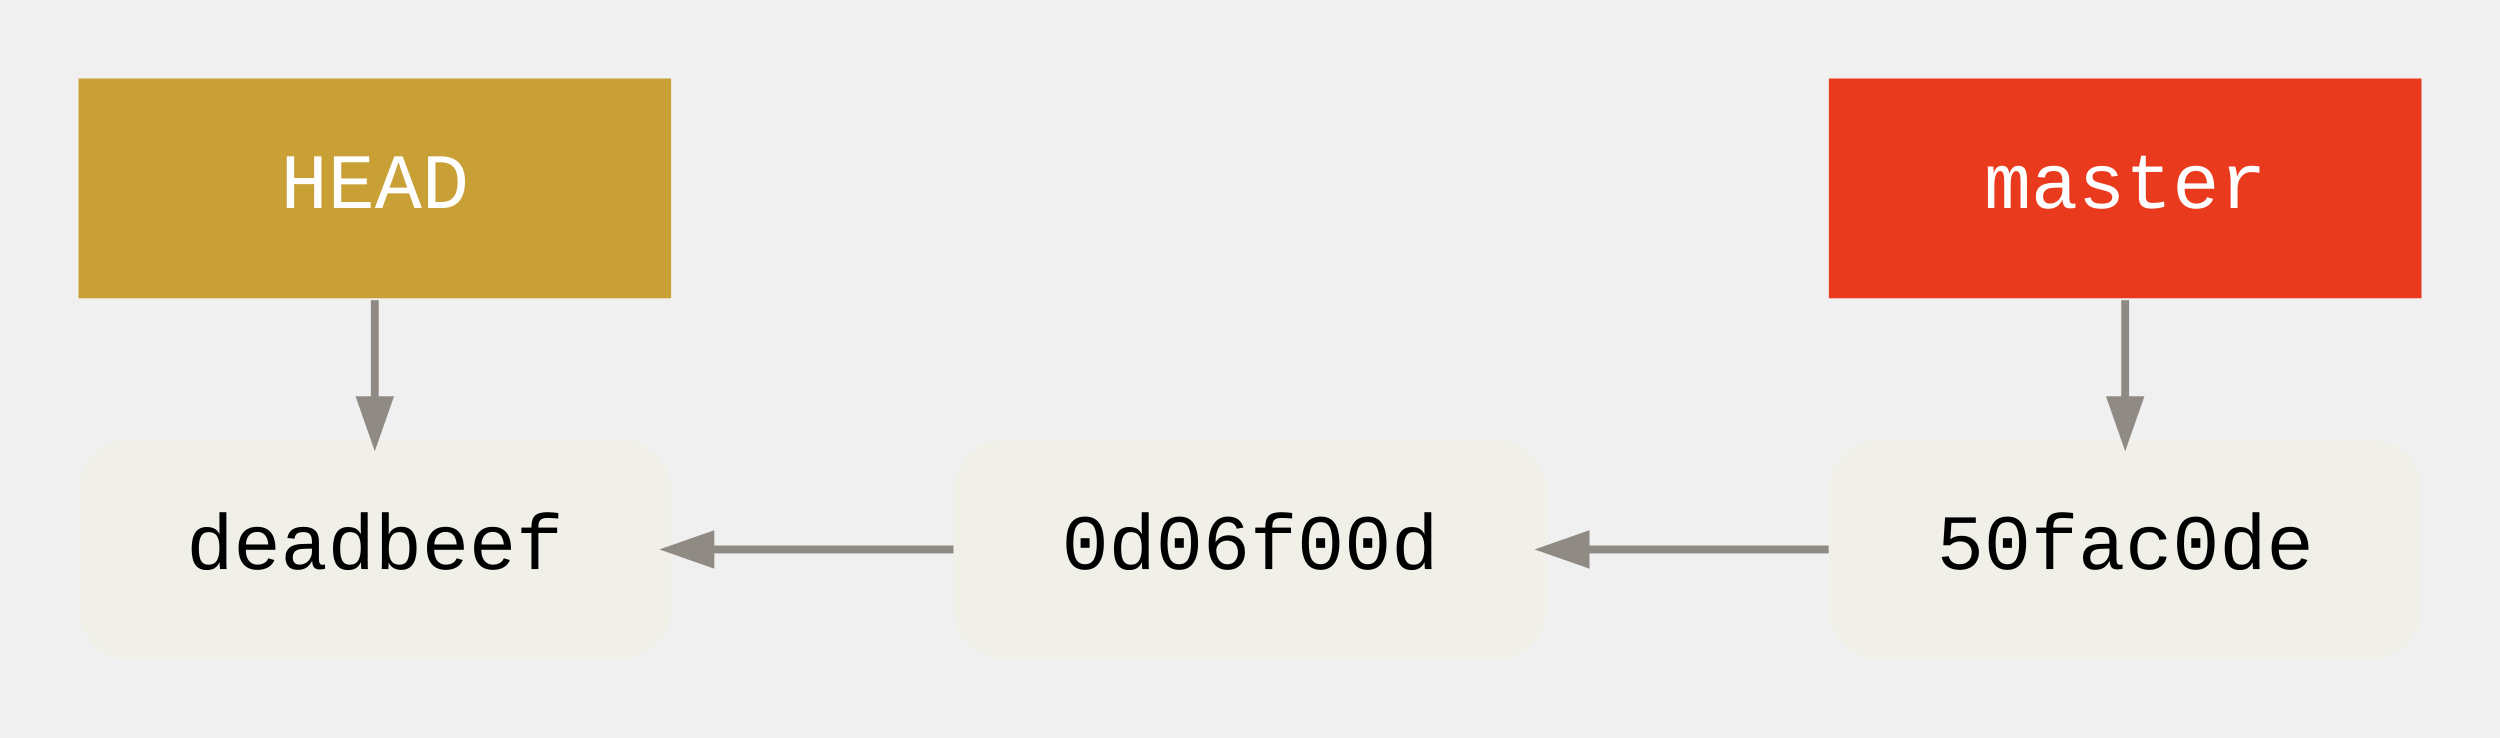
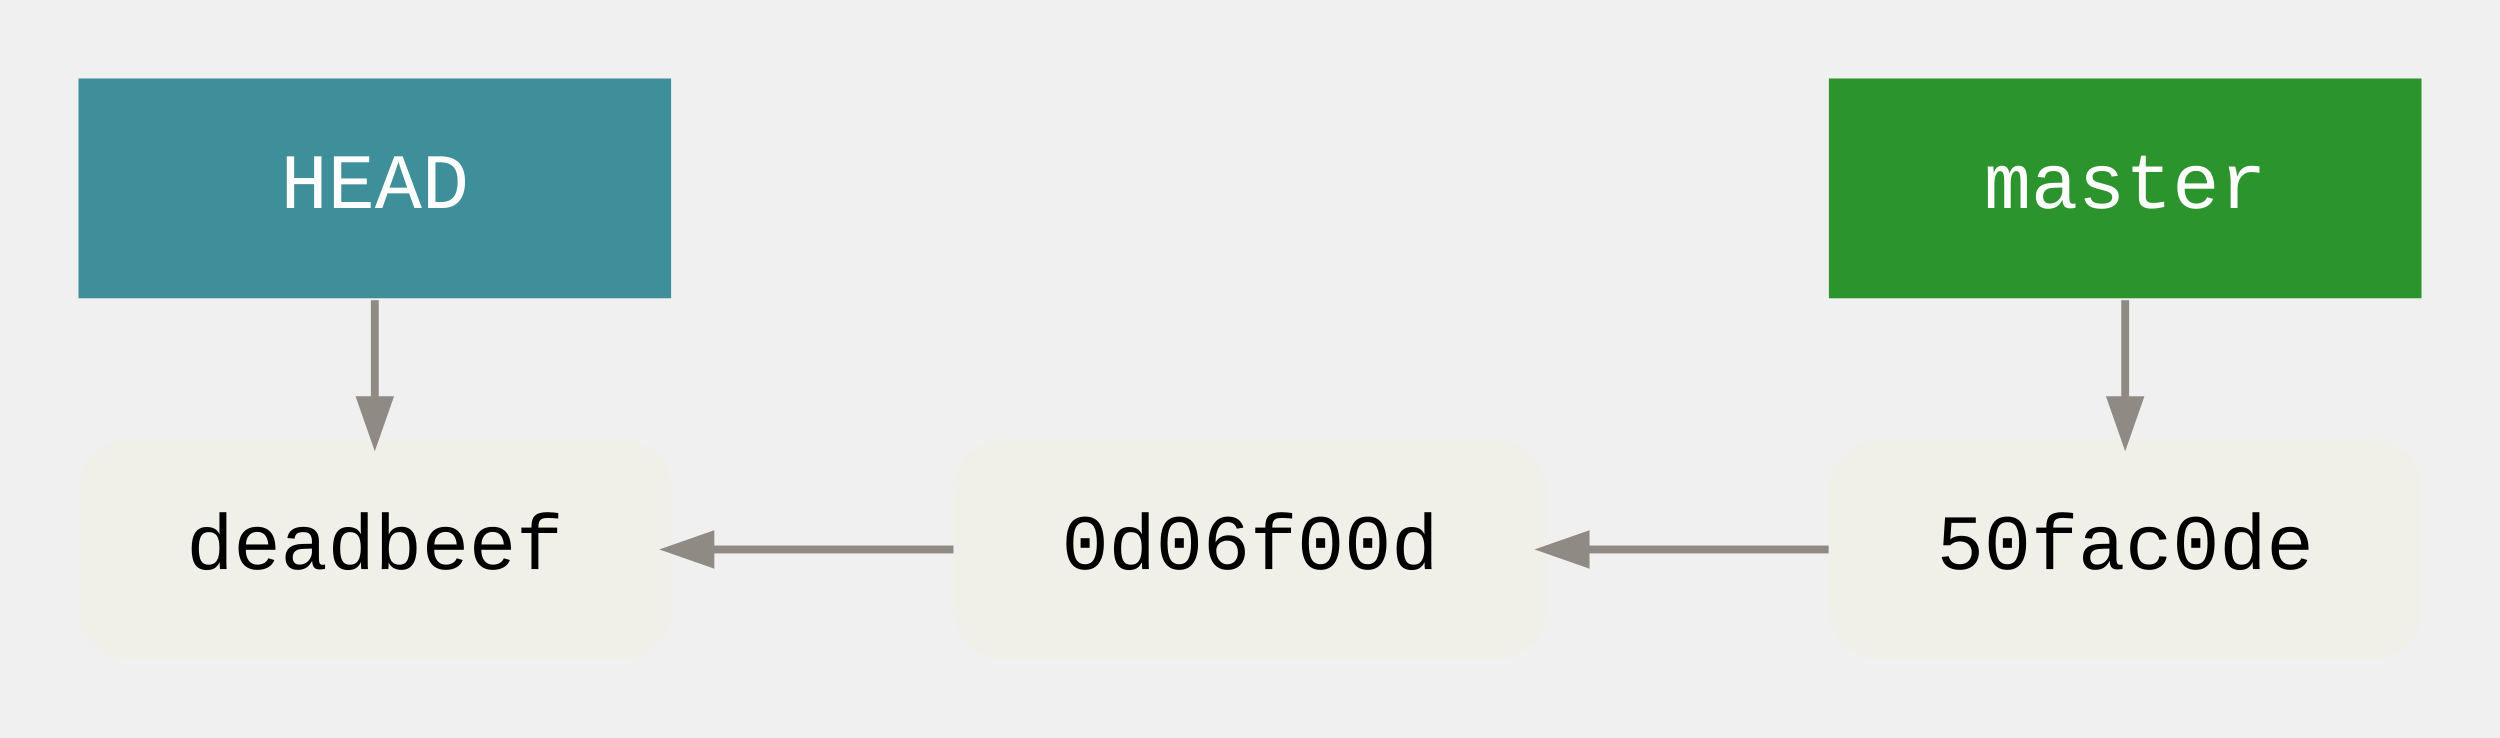
<svg xmlns="http://www.w3.org/2000/svg" width="637pt" height="188pt" viewBox="0.00 0.00 637.00 188.00">
  <g id="graph0" class="graph" transform="scale(1 1) rotate(0) translate(4 184)">
    <g id="clust1" class="cluster">
      <polygon fill="transparent" stroke="transparent" points="8,-8 8,-172 175,-172 175,-8 8,-8" />
    </g>
    <g id="clust3" class="cluster">
</g>
    <g id="node1" class="node">
      <path fill="#f0efe8" stroke="black" stroke-width="0" d="M155,-72C155,-72 28,-72 28,-72 22,-72 16,-66 16,-60 16,-60 16,-28 16,-28 16,-22 22,-16 28,-16 28,-16 155,-16 155,-16 161,-16 167,-22 167,-28 167,-28 167,-60 167,-60 167,-66 161,-72 155,-72" />
      <text text-anchor="middle" x="91.5" y="-39" font-family="Menlo, Monaco, Consolas, Lucida Console, Courier New, monospace" font-size="20.00">deadbeef</text>
    </g>
    <g id="node2" class="node">
      <path fill="#f0efe8" stroke="black" stroke-width="0" d="M378,-72C378,-72 251,-72 251,-72 245,-72 239,-66 239,-60 239,-60 239,-28 239,-28 239,-22 245,-16 251,-16 251,-16 378,-16 378,-16 384,-16 390,-22 390,-28 390,-28 390,-60 390,-60 390,-66 384,-72 378,-72" />
      <text text-anchor="middle" x="314.5" y="-39" font-family="Menlo, Monaco, Consolas, Lucida Console, Courier New, monospace" font-size="20.00">0d06f00d</text>
    </g>
    <g id="edge1" class="edge">
      <path fill="none" stroke="#8f8a83" stroke-width="2" d="M177.2,-44C197.53,-44 219.1,-44 238.94,-44" />
      <polygon fill="#8f8a83" stroke="#8f8a83" stroke-width="2" points="177.01,-40.5 167.01,-44 177.01,-47.5 177.01,-40.5" />
    </g>
    <g id="node4" class="node">
-       <polygon fill="#c8a036" stroke="black" stroke-width="0" points="167,-164 16,-164 16,-108 167,-108 167,-164" />
+       <polygon fill="#3e8f99" stroke="black" stroke-width="0" points="167,-164 16,-164 16,-108 167,-108 167,-164" />
      <text text-anchor="middle" x="91.5" y="-131" font-family="Menlo, Monaco, Consolas, Lucida Console, Courier New, monospace" font-size="20.00" fill="#ffffff">HEAD</text>
    </g>
    <g id="edge3" class="edge">
      <path fill="none" stroke="#8f8a83" stroke-width="2" d="M91.5,-82.29C91.5,-90.7 91.5,-99.11 91.5,-107.51" />
      <polygon fill="#8f8a83" stroke="#8f8a83" stroke-width="2" points="95,-82.03 91.5,-72.03 88,-82.03 95,-82.03" />
    </g>
    <g id="node3" class="node">
      <path fill="#f0efe8" stroke="black" stroke-width="0" d="M601,-72C601,-72 474,-72 474,-72 468,-72 462,-66 462,-60 462,-60 462,-28 462,-28 462,-22 468,-16 474,-16 474,-16 601,-16 601,-16 607,-16 613,-22 613,-28 613,-28 613,-60 613,-60 613,-66 607,-72 601,-72" />
      <text text-anchor="middle" x="537.5" y="-39" font-family="Menlo, Monaco, Consolas, Lucida Console, Courier New, monospace" font-size="20.00">50fac0de</text>
    </g>
    <g id="edge2" class="edge">
      <path fill="none" stroke="#8f8a83" stroke-width="2" d="M400.2,-44C420.53,-44 442.1,-44 461.94,-44" />
      <polygon fill="#8f8a83" stroke="#8f8a83" stroke-width="2" points="400.01,-40.5 390.01,-44 400.01,-47.5 400.01,-40.5" />
    </g>
    <g id="node5" class="node">
-       <polygon fill="#e93a1d" stroke="black" stroke-width="0" points="613,-164 462,-164 462,-108 613,-108 613,-164" />
+       <polygon fill="#2c942c" stroke="black" stroke-width="0" points="613,-164 462,-164 462,-108 613,-108 613,-164" />
      <text text-anchor="middle" x="537.5" y="-131" font-family="Menlo, Monaco, Consolas, Lucida Console, Courier New, monospace" font-size="20.00" fill="#ffffff">master</text>
    </g>
    <g id="edge4" class="edge">
      <path fill="none" stroke="#8f8a83" stroke-width="2" d="M537.5,-82.29C537.5,-90.7 537.5,-99.11 537.5,-107.51" />
      <polygon fill="#8f8a83" stroke="#8f8a83" stroke-width="2" points="541,-82.03 537.5,-72.03 534,-82.03 541,-82.03" />
    </g>
  </g>
</svg>
